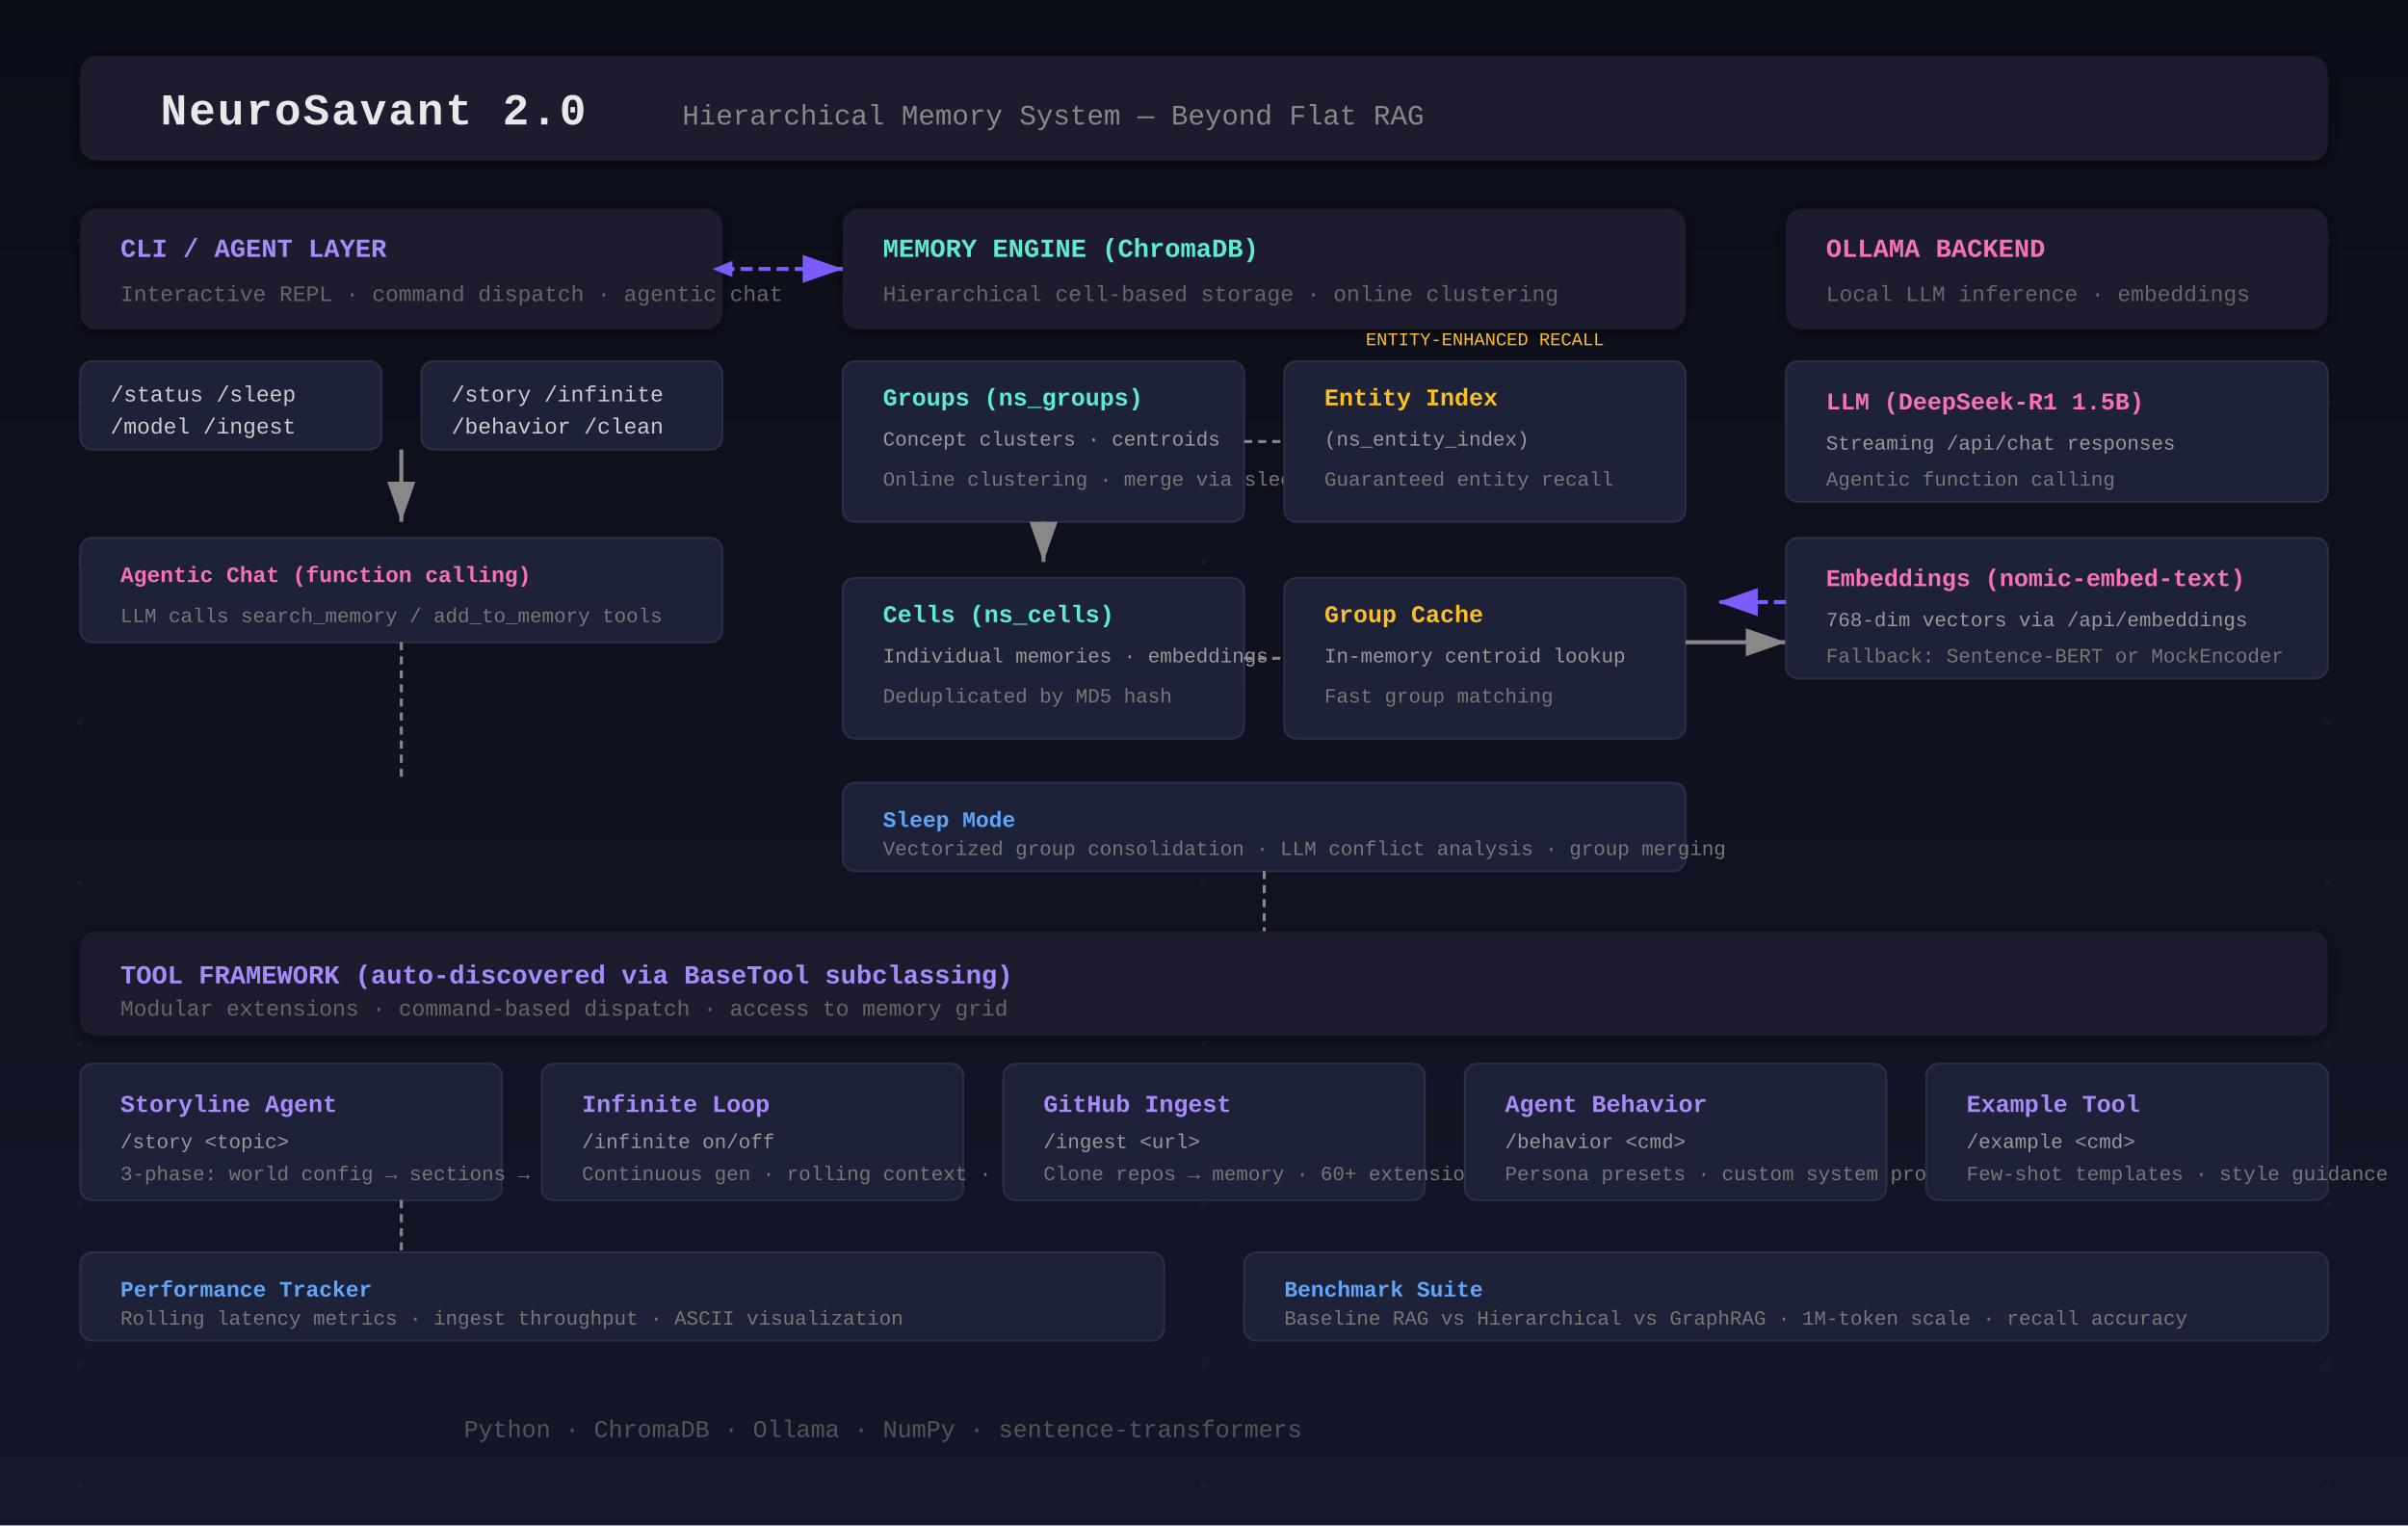
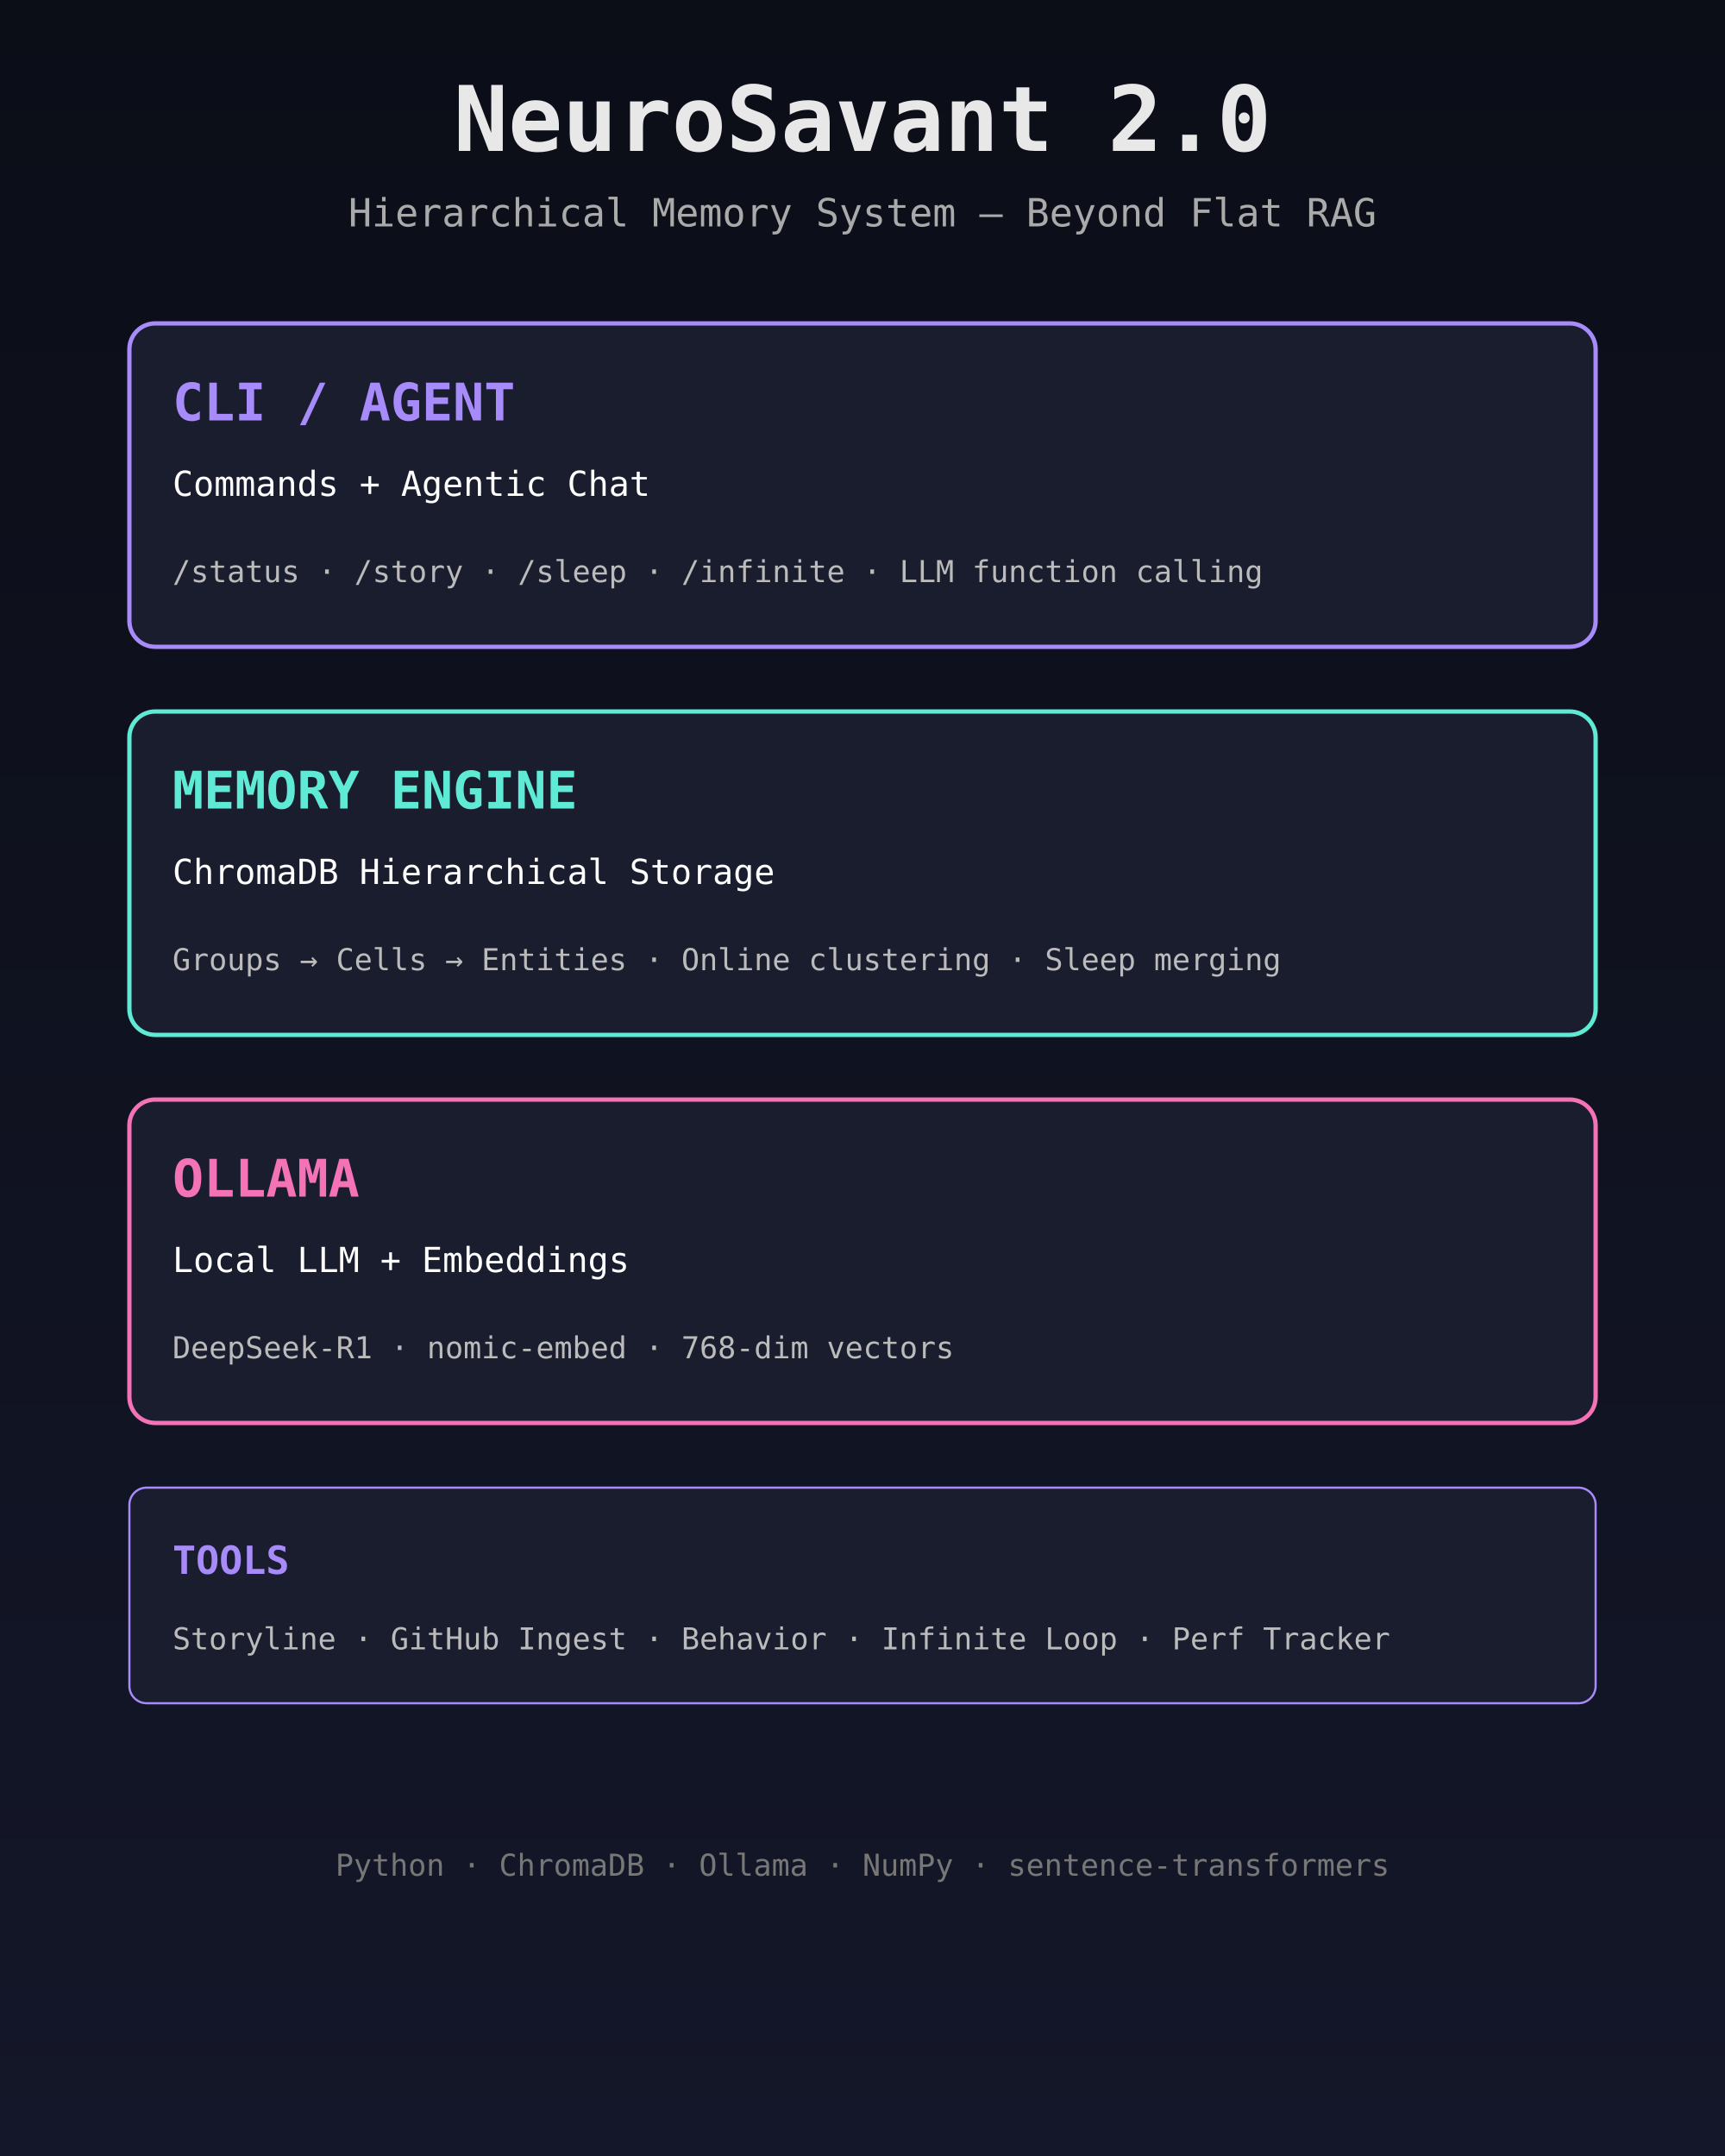
- <svg xmlns="http://www.w3.org/2000/svg" width="1200" height="760" viewBox="0 0 1200 760">
+ <svg xmlns="http://www.w3.org/2000/svg" width="800" height="1000" viewBox="0 0 800 1000">
  <defs>
    <linearGradient id="bg" x1="0" y1="0" x2="0" y2="1">
      <stop offset="0%" stop-color="#0b0d17" />
      <stop offset="100%" stop-color="#141729" />
    </linearGradient>
-     <linearGradient id="accent" x1="0" y1="0" x2="1" y2="1">
-       <stop offset="0%" stop-color="#7c5cfc" />
-       <stop offset="100%" stop-color="#a78bfa" />
-     </linearGradient>
-     <linearGradient id="teal" x1="0" y1="0" x2="1" y2="1">
-       <stop offset="0%" stop-color="#14b8a6" />
-       <stop offset="100%" stop-color="#5eead4" />
-     </linearGradient>
-     <linearGradient id="orange" x1="0" y1="0" x2="1" y2="1">
-       <stop offset="0%" stop-color="#f59e0b" />
-       <stop offset="100%" stop-color="#fbbf24" />
-     </linearGradient>
-     <linearGradient id="pink" x1="0" y1="0" x2="1" y2="1">
-       <stop offset="0%" stop-color="#ec4899" />
-       <stop offset="100%" stop-color="#f472b6" />
-     </linearGradient>
-     <linearGradient id="blue" x1="0" y1="0" x2="1" y2="1">
-       <stop offset="0%" stop-color="#3b82f6" />
-       <stop offset="100%" stop-color="#60a5fa" />
-     </linearGradient>
-     <filter id="glow">
-       <feGaussianBlur stdDeviation="3" result="blur" />
-       <feMerge>
-         <feMergeNode in="blur" />
-         <feMergeNode in="SourceGraphic" />
-       </feMerge>
-     </filter>
-     <filter id="shadow">
-       <feDropShadow dx="0" dy="2" stdDeviation="4" flood-color="#000" flood-opacity="0.4" />
-     </filter>
-     <marker id="arrow" markerWidth="10" markerHeight="7" refX="10" refY="3.5" orient="auto">
-       <polygon points="0 0, 10 3.5, 0 7" fill="#888" />
-     </marker>
-     <marker id="arrowAccent" markerWidth="10" markerHeight="7" refX="10" refY="3.5" orient="auto">
-       <polygon points="0 0, 10 3.5, 0 7" fill="#7c5cfc" />
-     </marker>
  </defs>
-   <rect width="1200" height="760" fill="url(#bg)" />
-   <g fill="#1e203a" opacity="0.5">
-     <circle cx="40" cy="40" r="1.5" />
-     <circle cx="120" cy="40" r="1.5" />
-     <circle cx="200" cy="40" r="1.5" />
-     <circle cx="280" cy="40" r="1.5" />
-     <circle cx="360" cy="40" r="1.5" />
-     <circle cx="440" cy="40" r="1.5" />
-     <circle cx="520" cy="40" r="1.5" />
-     <circle cx="600" cy="40" r="1.5" />
-     <circle cx="680" cy="40" r="1.5" />
-     <circle cx="760" cy="40" r="1.5" />
-     <circle cx="840" cy="40" r="1.5" />
-     <circle cx="920" cy="40" r="1.5" />
-     <circle cx="1000" cy="40" r="1.5" />
-     <circle cx="1080" cy="40" r="1.5" />
-     <circle cx="1160" cy="40" r="1.5" />
-     <circle cx="40" cy="120" r="1.5" />
-     <circle cx="600" cy="120" r="1.5" />
-     <circle cx="1160" cy="120" r="1.5" />
-     <circle cx="40" cy="200" r="1.5" />
-     <circle cx="600" cy="200" r="1.5" />
-     <circle cx="1160" cy="200" r="1.5" />
-     <circle cx="40" cy="280" r="1.5" />
-     <circle cx="600" cy="280" r="1.5" />
-     <circle cx="1160" cy="280" r="1.5" />
-     <circle cx="40" cy="360" r="1.5" />
-     <circle cx="600" cy="360" r="1.5" />
-     <circle cx="1160" cy="360" r="1.5" />
-     <circle cx="40" cy="440" r="1.5" />
-     <circle cx="600" cy="440" r="1.5" />
-     <circle cx="1160" cy="440" r="1.5" />
-     <circle cx="40" cy="520" r="1.5" />
-     <circle cx="600" cy="520" r="1.5" />
-     <circle cx="1160" cy="520" r="1.5" />
-     <circle cx="40" cy="600" r="1.5" />
-     <circle cx="600" cy="600" r="1.5" />
-     <circle cx="1160" cy="600" r="1.5" />
-     <circle cx="40" cy="680" r="1.5" />
-     <circle cx="600" cy="680" r="1.5" />
-     <circle cx="1160" cy="680" r="1.5" />
-     <circle cx="40" cy="740" r="1.5" />
-     <circle cx="600" cy="740" r="1.5" />
-     <circle cx="1160" cy="740" r="1.5" />
-   </g>
-   <rect x="40" y="28" width="1120" height="52" rx="8" fill="#1a1d2e" filter="url(#shadow)" />
-   <text x="80" y="62" font-family="'Courier New', monospace" font-size="22" font-weight="bold" fill="#e8e8e8" letter-spacing="1">NeuroSavant 2.0</text>
-   <text x="340" y="62" font-family="'Courier New', monospace" font-size="14" fill="#888">Hierarchical Memory System — Beyond Flat RAG</text>
-   <rect x="40" y="104" width="320" height="60" rx="8" fill="#1a1d2e" filter="url(#shadow)" />
-   <text x="60" y="128" font-family="'Courier New', monospace" font-size="13" font-weight="bold" fill="#a78bfa">CLI / AGENT LAYER</text>
-   <text x="60" y="150" font-family="'Courier New', monospace" font-size="11" fill="#666">Interactive REPL · command dispatch · agentic chat</text>
-   <rect x="40" y="180" width="150" height="44" rx="6" fill="#1e2238" stroke="#2a2e48" stroke-width="1" />
-   <text x="55" y="200" font-family="'Courier New', monospace" font-size="11" fill="#ccc">/status  /sleep</text>
-   <text x="55" y="216" font-family="'Courier New', monospace" font-size="11" fill="#ccc">/model  /ingest</text>
-   <rect x="210" y="180" width="150" height="44" rx="6" fill="#1e2238" stroke="#2a2e48" stroke-width="1" />
-   <text x="225" y="200" font-family="'Courier New', monospace" font-size="11" fill="#ccc">/story  /infinite</text>
-   <text x="225" y="216" font-family="'Courier New', monospace" font-size="11" fill="#ccc">/behavior  /clean</text>
-   <line x1="200" y1="224" x2="200" y2="260" stroke="#888" stroke-width="2" marker-end="url(#arrow)" />
-   <rect x="40" y="268" width="320" height="52" rx="6" fill="#1e2238" stroke="#2a2e48" stroke-width="1" />
-   <text x="60" y="290" font-family="'Courier New', monospace" font-size="11" font-weight="bold" fill="#f472b6">Agentic Chat (function calling)</text>
-   <text x="60" y="310" font-family="'Courier New', monospace" font-size="10" fill="#777">LLM calls search_memory / add_to_memory tools</text>
-   <rect x="420" y="104" width="420" height="60" rx="8" fill="#1a1d2e" filter="url(#shadow)" />
-   <text x="440" y="128" font-family="'Courier New', monospace" font-size="13" font-weight="bold" fill="#5eead4">MEMORY ENGINE (ChromaDB)</text>
-   <text x="440" y="150" font-family="'Courier New', monospace" font-size="11" fill="#666">Hierarchical cell-based storage · online clustering</text>
-   <rect x="420" y="180" width="200" height="80" rx="6" fill="#1e2238" stroke="#2a2e48" stroke-width="1" />
-   <text x="440" y="202" font-family="'Courier New', monospace" font-size="12" font-weight="bold" fill="#5eead4">Groups (ns_groups)</text>
-   <text x="440" y="222" font-family="'Courier New', monospace" font-size="10" fill="#999">Concept clusters · centroids</text>
-   <text x="440" y="242" font-family="'Courier New', monospace" font-size="10" fill="#777">Online clustering · merge via sleep</text>
-   <line x1="520" y1="260" x2="520" y2="280" stroke="#888" stroke-width="2" marker-end="url(#arrow)" />
-   <rect x="420" y="288" width="200" height="80" rx="6" fill="#1e2238" stroke="#2a2e48" stroke-width="1" />
-   <text x="440" y="310" font-family="'Courier New', monospace" font-size="12" font-weight="bold" fill="#5eead4">Cells (ns_cells)</text>
-   <text x="440" y="330" font-family="'Courier New', monospace" font-size="10" fill="#999">Individual memories · embeddings</text>
-   <text x="440" y="350" font-family="'Courier New', monospace" font-size="10" fill="#777">Deduplicated by MD5 hash</text>
-   <rect x="640" y="180" width="200" height="80" rx="6" fill="#1e2238" stroke="#2a2e48" stroke-width="1" />
-   <text x="660" y="202" font-family="'Courier New', monospace" font-size="12" font-weight="bold" fill="#fbbf24">Entity Index</text>
-   <text x="660" y="222" font-family="'Courier New', monospace" font-size="10" fill="#999">(ns_entity_index)</text>
-   <text x="660" y="242" font-family="'Courier New', monospace" font-size="10" fill="#777">Guaranteed entity recall</text>
-   <rect x="640" y="288" width="200" height="80" rx="6" fill="#1e2238" stroke="#2a2e48" stroke-width="1" />
-   <text x="660" y="310" font-family="'Courier New', monospace" font-size="12" font-weight="bold" fill="#fbbf24">Group Cache</text>
-   <text x="660" y="330" font-family="'Courier New', monospace" font-size="10" fill="#999">In-memory centroid lookup</text>
-   <text x="660" y="350" font-family="'Courier New', monospace" font-size="10" fill="#777">Fast group matching</text>
-   <line x1="620" y1="220" x2="640" y2="220" stroke="#888" stroke-width="1.5" stroke-dasharray="4,3" />
-   <line x1="620" y1="328" x2="640" y2="328" stroke="#888" stroke-width="1.5" stroke-dasharray="4,3" />
-   <line x1="840" y1="320" x2="890" y2="320" stroke="#888" stroke-width="2" marker-end="url(#arrow)" />
-   <rect x="420" y="390" width="420" height="44" rx="6" fill="#1e2238" stroke="#2a2e48" stroke-width="1" />
-   <text x="440" y="412" font-family="'Courier New', monospace" font-size="11" font-weight="bold" fill="#60a5fa">Sleep Mode</text>
-   <text x="440" y="426" font-family="'Courier New', monospace" font-size="10" fill="#777">Vectorized group consolidation · LLM conflict analysis · group merging</text>
-   <rect x="890" y="104" width="270" height="60" rx="8" fill="#1a1d2e" filter="url(#shadow)" />
-   <text x="910" y="128" font-family="'Courier New', monospace" font-size="13" font-weight="bold" fill="#f472b6">OLLAMA BACKEND</text>
-   <text x="910" y="150" font-family="'Courier New', monospace" font-size="11" fill="#666">Local LLM inference · embeddings</text>
-   <rect x="890" y="180" width="270" height="70" rx="6" fill="#1e2238" stroke="#2a2e48" stroke-width="1" />
-   <text x="910" y="204" font-family="'Courier New', monospace" font-size="12" font-weight="bold" fill="#f472b6">LLM (DeepSeek-R1 1.5B)</text>
-   <text x="910" y="224" font-family="'Courier New', monospace" font-size="10" fill="#999">Streaming /api/chat responses</text>
-   <text x="910" y="242" font-family="'Courier New', monospace" font-size="10" fill="#777">Agentic function calling</text>
-   <rect x="890" y="268" width="270" height="70" rx="6" fill="#1e2238" stroke="#2a2e48" stroke-width="1" />
-   <text x="910" y="292" font-family="'Courier New', monospace" font-size="12" font-weight="bold" fill="#f472b6">Embeddings (nomic-embed-text)</text>
-   <text x="910" y="312" font-family="'Courier New', monospace" font-size="10" fill="#999">768-dim vectors via /api/embeddings</text>
-   <text x="910" y="330" font-family="'Courier New', monospace" font-size="10" fill="#777">Fallback: Sentence-BERT or MockEncoder</text>
-   <line x1="890" y1="300" x2="856" y2="300" stroke="#7c5cfc" stroke-width="2" stroke-dasharray="6,3" marker-end="url(#arrowAccent)" />
-   <rect x="40" y="464" width="1120" height="52" rx="8" fill="#1a1d2e" filter="url(#shadow)" />
-   <text x="60" y="490" font-family="'Courier New', monospace" font-size="13" font-weight="bold" fill="#a78bfa">TOOL FRAMEWORK (auto-discovered via BaseTool subclassing)</text>
-   <text x="60" y="506" font-family="'Courier New', monospace" font-size="11" fill="#666">Modular extensions · command-based dispatch · access to memory grid</text>
-   <rect x="40" y="530" width="210" height="68" rx="6" fill="#1e2238" stroke="#2a2e48" stroke-width="1" />
-   <text x="60" y="554" font-family="'Courier New', monospace" font-size="12" font-weight="bold" fill="#a78bfa">Storyline Agent</text>
-   <text x="60" y="572" font-family="'Courier New', monospace" font-size="10" fill="#999">/story &lt;topic&gt;</text>
-   <text x="60" y="588" font-family="'Courier New', monospace" font-size="10" fill="#777">3-phase: world config → sections → consistency</text>
-   <rect x="270" y="530" width="210" height="68" rx="6" fill="#1e2238" stroke="#2a2e48" stroke-width="1" />
-   <text x="290" y="554" font-family="'Courier New', monospace" font-size="12" font-weight="bold" fill="#a78bfa">Infinite Loop</text>
-   <text x="290" y="572" font-family="'Courier New', monospace" font-size="10" fill="#999">/infinite on/off</text>
-   <text x="290" y="588" font-family="'Courier New', monospace" font-size="10" fill="#777">Continuous gen · rolling context · steering</text>
-   <rect x="500" y="530" width="210" height="68" rx="6" fill="#1e2238" stroke="#2a2e48" stroke-width="1" />
-   <text x="520" y="554" font-family="'Courier New', monospace" font-size="12" font-weight="bold" fill="#a78bfa">GitHub Ingest</text>
-   <text x="520" y="572" font-family="'Courier New', monospace" font-size="10" fill="#999">/ingest &lt;url&gt;</text>
-   <text x="520" y="588" font-family="'Courier New', monospace" font-size="10" fill="#777">Clone repos → memory · 60+ extensions</text>
-   <rect x="730" y="530" width="210" height="68" rx="6" fill="#1e2238" stroke="#2a2e48" stroke-width="1" />
-   <text x="750" y="554" font-family="'Courier New', monospace" font-size="12" font-weight="bold" fill="#a78bfa">Agent Behavior</text>
-   <text x="750" y="572" font-family="'Courier New', monospace" font-size="10" fill="#999">/behavior &lt;cmd&gt;</text>
-   <text x="750" y="588" font-family="'Courier New', monospace" font-size="10" fill="#777">Persona presets · custom system prompts</text>
-   <rect x="960" y="530" width="200" height="68" rx="6" fill="#1e2238" stroke="#2a2e48" stroke-width="1" />
-   <text x="980" y="554" font-family="'Courier New', monospace" font-size="12" font-weight="bold" fill="#a78bfa">Example Tool</text>
-   <text x="980" y="572" font-family="'Courier New', monospace" font-size="10" fill="#999">/example &lt;cmd&gt;</text>
-   <text x="980" y="588" font-family="'Courier New', monospace" font-size="10" fill="#777">Few-shot templates · style guidance</text>
-   <rect x="40" y="624" width="540" height="44" rx="6" fill="#1e2238" stroke="#2a2e48" stroke-width="1" />
-   <text x="60" y="646" font-family="'Courier New', monospace" font-size="11" font-weight="bold" fill="#60a5fa">Performance Tracker</text>
-   <text x="60" y="660" font-family="'Courier New', monospace" font-size="10" fill="#777">Rolling latency metrics · ingest throughput · ASCII visualization</text>
-   <rect x="620" y="624" width="540" height="44" rx="6" fill="#1e2238" stroke="#2a2e48" stroke-width="1" />
-   <text x="640" y="646" font-family="'Courier New', monospace" font-size="11" font-weight="bold" fill="#60a5fa">Benchmark Suite</text>
-   <text x="640" y="660" font-family="'Courier New', monospace" font-size="10" fill="#777">Baseline RAG vs Hierarchical vs GraphRAG · 1M-token scale · recall accuracy</text>
-   <text x="440" y="716" font-family="'Courier New', monospace" font-size="12" fill="#555" text-anchor="middle">Python · ChromaDB · Ollama · NumPy · sentence-transformers</text>
-   <line x1="200" y1="320" x2="200" y2="390" stroke="#888" stroke-width="1.5" stroke-dasharray="4,3" />
-   <line x1="630" y1="434" x2="630" y2="464" stroke="#888" stroke-width="1.5" stroke-dasharray="4,3" />
-   <line x1="360" y1="134" x2="420" y2="134" stroke="#7c5cfc" stroke-width="2" stroke-dasharray="6,3" marker-end="url(#arrowAccent)" />
-   <polygon points="355,134 365,130 365,138" fill="#7c5cfc" />
-   <line x1="200" y1="598" x2="200" y2="624" stroke="#888" stroke-width="1.5" stroke-dasharray="4,3" />
-   <text x="740" y="172" font-family="'Courier New', monospace" font-size="9" fill="#fbbf24" text-anchor="middle">ENTITY-ENHANCED RECALL</text>
+   <rect width="800" height="1000" fill="url(#bg)" />
+   <text x="400" y="70" font-family="monospace" font-size="42" font-weight="bold" fill="#e8e8e8" text-anchor="middle">NeuroSavant 2.0</text>
+   <text x="400" y="105" font-family="monospace" font-size="18" fill="#aaaaaa" text-anchor="middle">Hierarchical Memory System — Beyond Flat RAG</text>
+   <rect x="60" y="150" width="680" height="150" rx="12" fill="#1a1d2e" stroke="#a78bfa" stroke-width="2" />
+   <text x="80" y="195" font-family="monospace" font-size="24" font-weight="bold" fill="#a78bfa">CLI / AGENT</text>
+   <text x="80" y="230" font-family="monospace" font-size="16" fill="#ffffff">Commands + Agentic Chat</text>
+   <text x="80" y="270" font-family="monospace" font-size="14" fill="#bbbbbb">/status · /story · /sleep · /infinite · LLM function calling</text>
+   <rect x="60" y="330" width="680" height="150" rx="12" fill="#1a1d2e" stroke="#5eead4" stroke-width="2" />
+   <text x="80" y="375" font-family="monospace" font-size="24" font-weight="bold" fill="#5eead4">MEMORY ENGINE</text>
+   <text x="80" y="410" font-family="monospace" font-size="16" fill="#ffffff">ChromaDB Hierarchical Storage</text>
+   <text x="80" y="450" font-family="monospace" font-size="14" fill="#bbbbbb">Groups → Cells → Entities · Online clustering · Sleep merging</text>
+   <rect x="60" y="510" width="680" height="150" rx="12" fill="#1a1d2e" stroke="#f472b6" stroke-width="2" />
+   <text x="80" y="555" font-family="monospace" font-size="24" font-weight="bold" fill="#f472b6">OLLAMA</text>
+   <text x="80" y="590" font-family="monospace" font-size="16" fill="#ffffff">Local LLM + Embeddings</text>
+   <text x="80" y="630" font-family="monospace" font-size="14" fill="#bbbbbb">DeepSeek-R1 · nomic-embed · 768-dim vectors</text>
+   <rect x="60" y="690" width="680" height="100" rx="8" fill="#1a1d2e" stroke="#a78bfa" stroke-width="1" />
+   <text x="80" y="730" font-family="monospace" font-size="18" font-weight="bold" fill="#a78bfa">TOOLS</text>
+   <text x="80" y="765" font-family="monospace" font-size="14" fill="#bbbbbb">Storyline · GitHub Ingest · Behavior · Infinite Loop · Perf Tracker</text>
+   <text x="400" y="870" font-family="monospace" font-size="14" fill="#777777" text-anchor="middle">Python · ChromaDB · Ollama · NumPy · sentence-transformers</text>
</svg>
